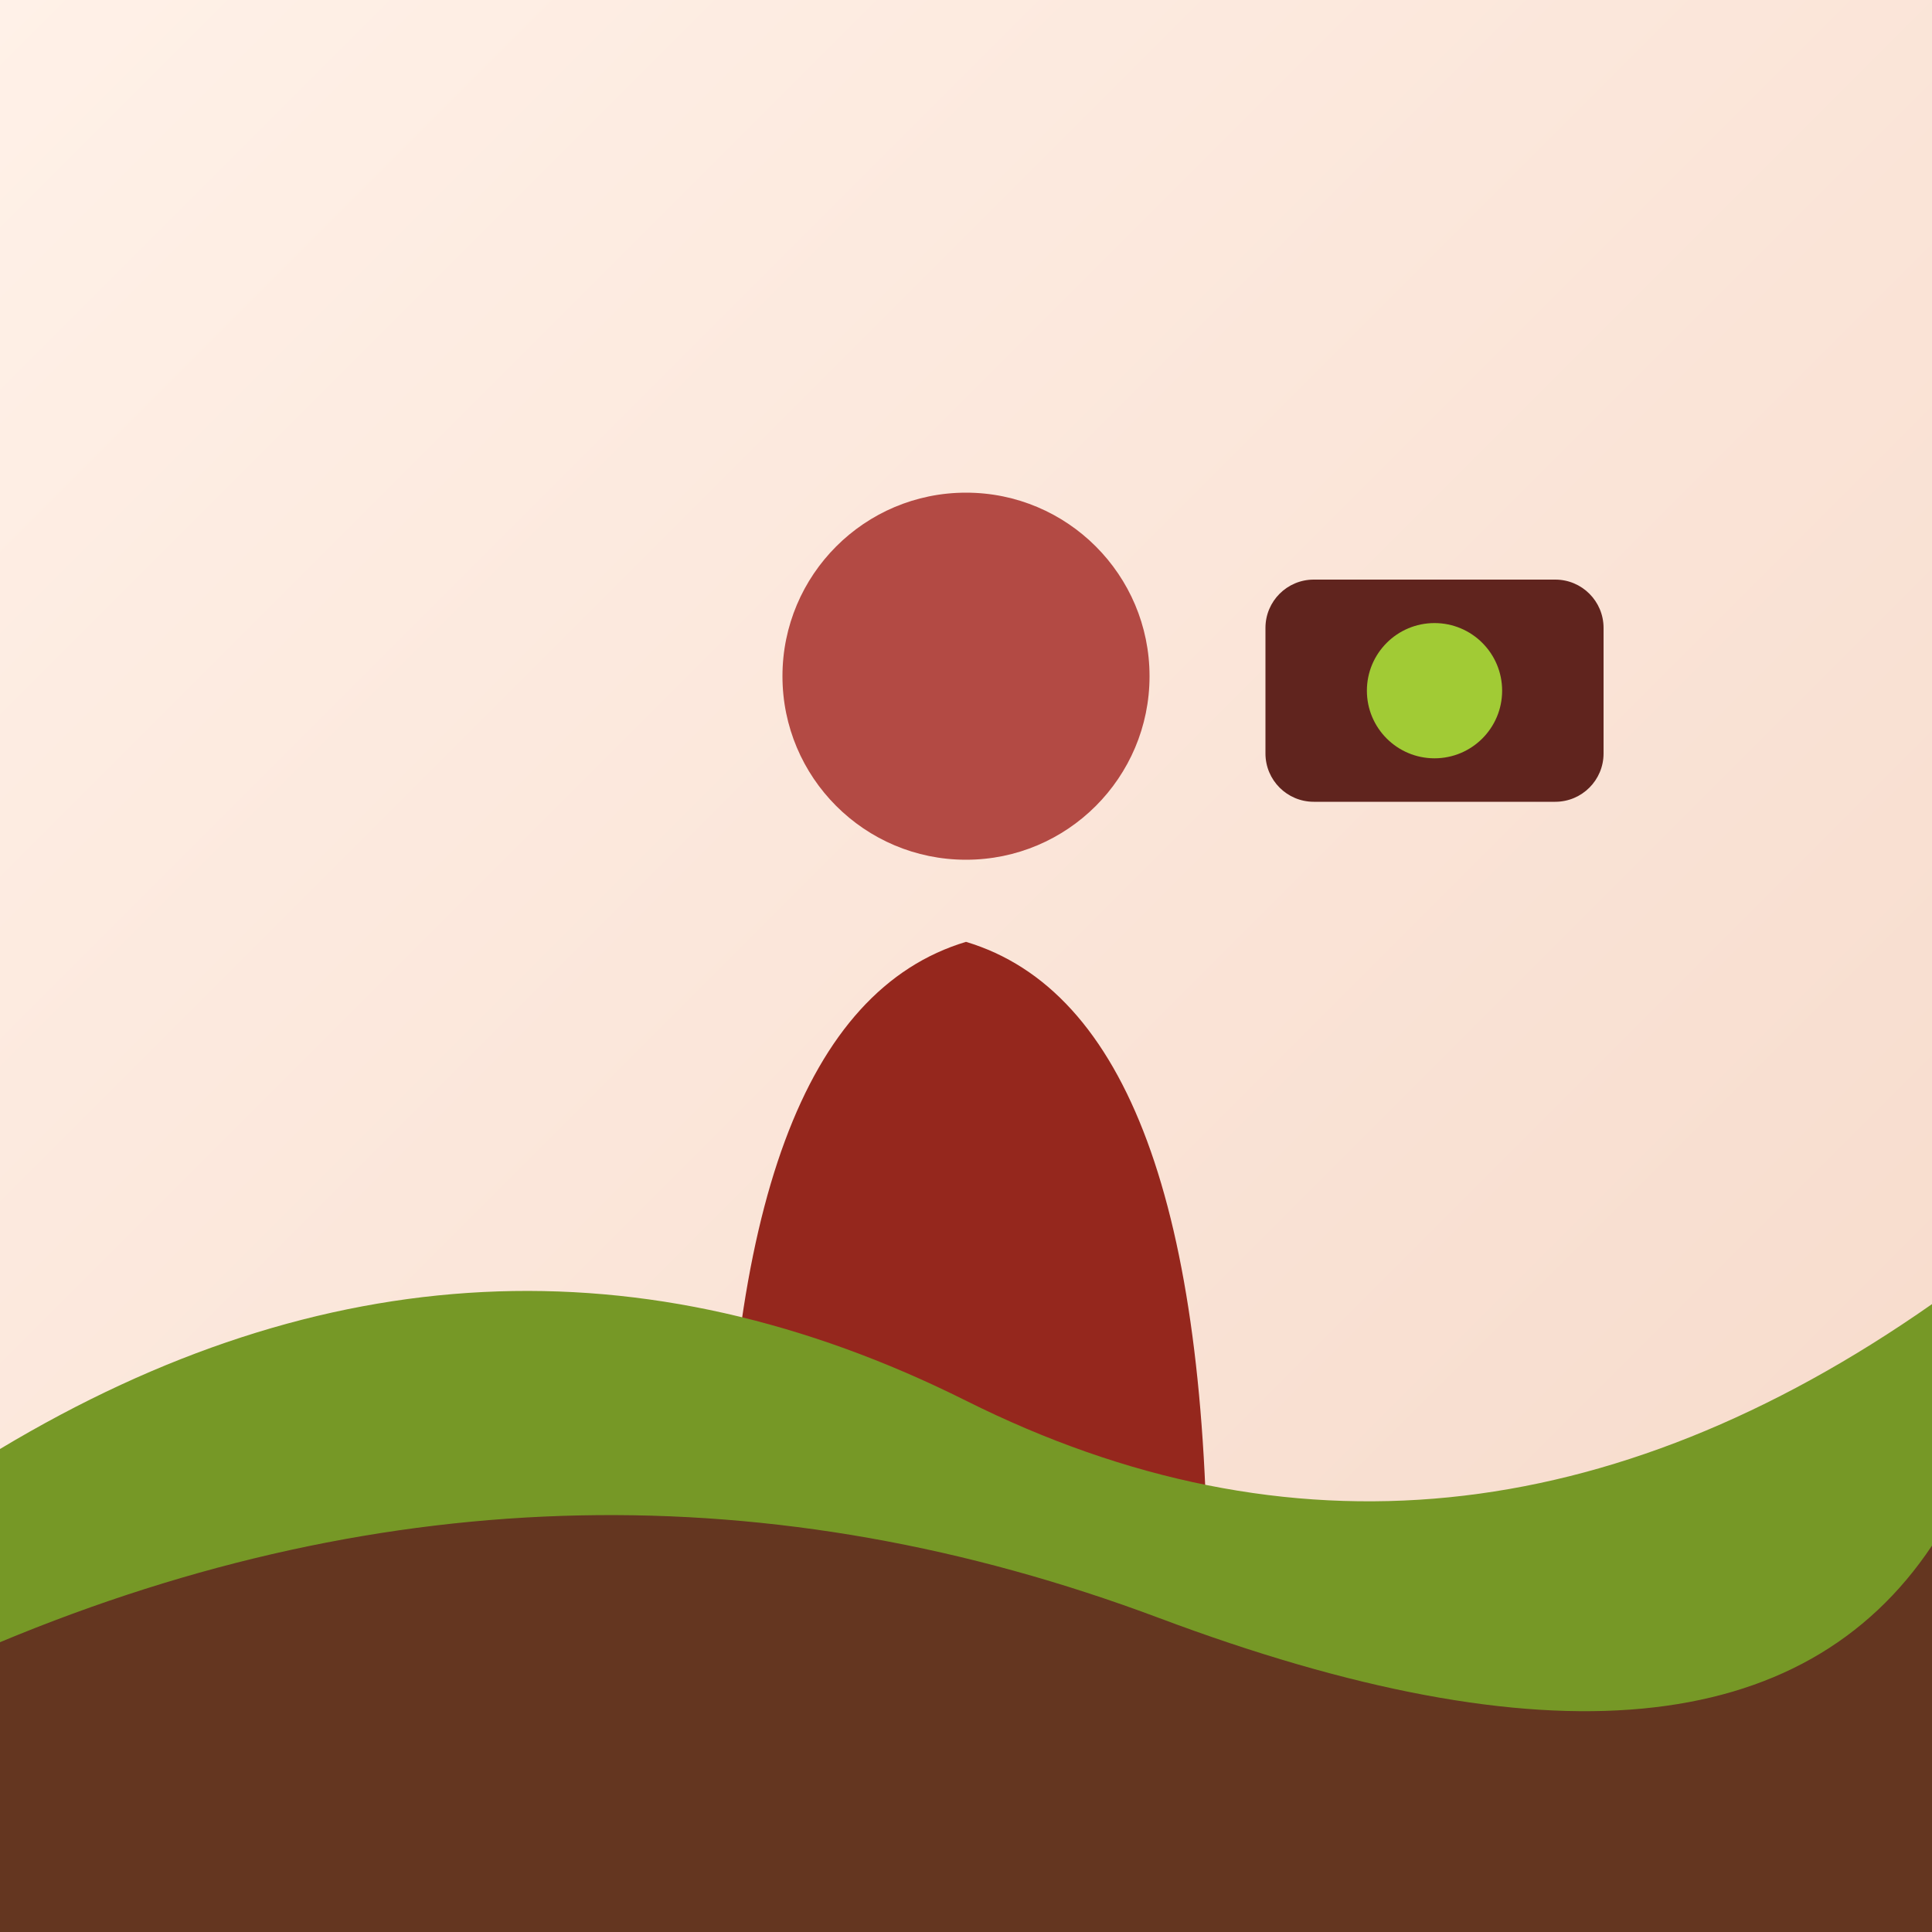
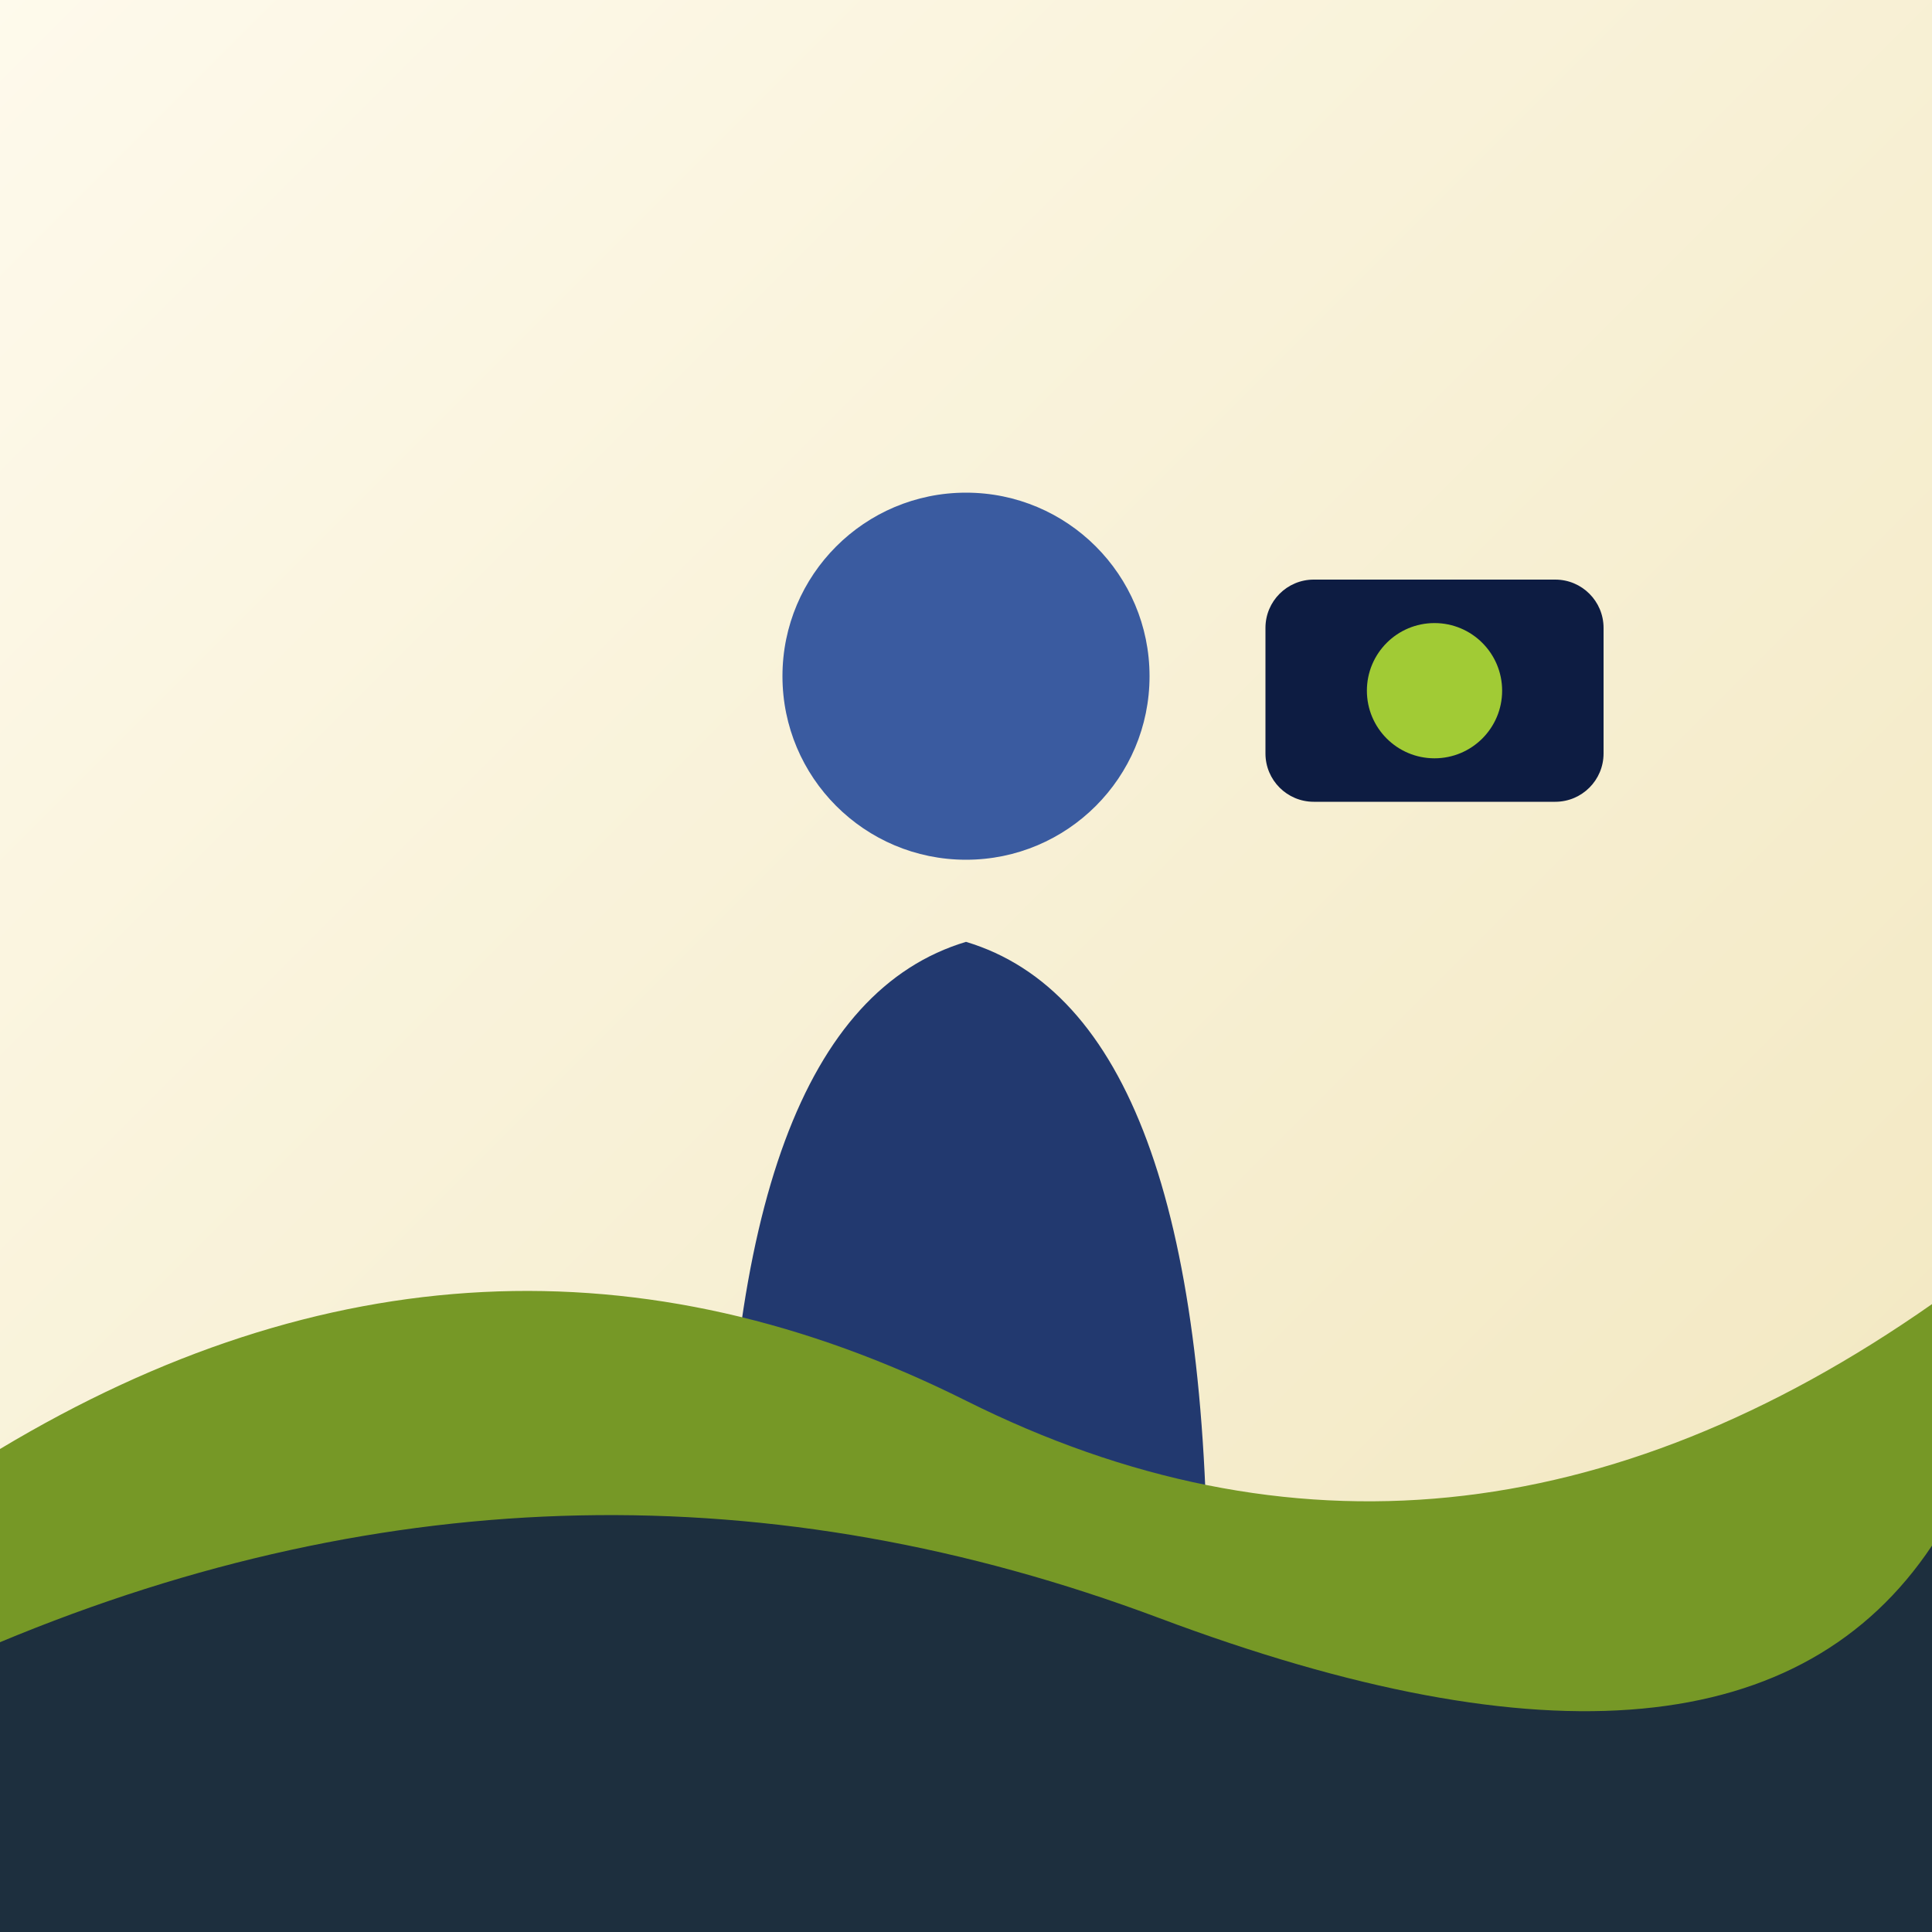
<svg xmlns="http://www.w3.org/2000/svg" viewBox="0 0 400 400" role="img">
  <defs>
    <linearGradient id="g" x1="0" y1="0" x2="1" y2="1">
-       <stop offset="0" stop-color="#FFF1E8" />
-       <stop offset="1" stop-color="#F6D9C9" />
+       <stop offset="0" stop-color="#FEFAEC" />
+       <stop offset="1" stop-color="#F1E6BD" />
    </linearGradient>
  </defs>
  <rect width="400" height="400" fill="url(#g)" />
-   <circle cx="200" cy="140" r="38" fill="#B34A44" />
-   <path d="M150 330 Q150 210 200 195 Q250 210 250 330Z" fill="#95271D" />
-   <rect x="262" y="120" width="70" height="46" rx="10" fill="#60241E" />
+   <circle cx="200" cy="140" r="38" fill="#3A5BA0" />
+   <path d="M150 330 Q150 210 200 195 Q250 210 250 330Z" fill="#22396F" />
+   <rect x="262" y="120" width="70" height="46" rx="10" fill="#0D1C42" />
  <circle cx="297" cy="143" r="14" fill="#A1CB35" />
  <path d="M0 300 Q100 240 200 290 T400 270 V400 H0Z" fill="#769826" />
-   <path d="M0 340 Q120 290 240 335 T400 320 V400 H0Z" fill="#60241E" opacity=".85" />
+   <path d="M0 340 Q120 290 240 335 T400 320 V400 H0Z" fill="#0D1C42" opacity=".85" />
</svg>
